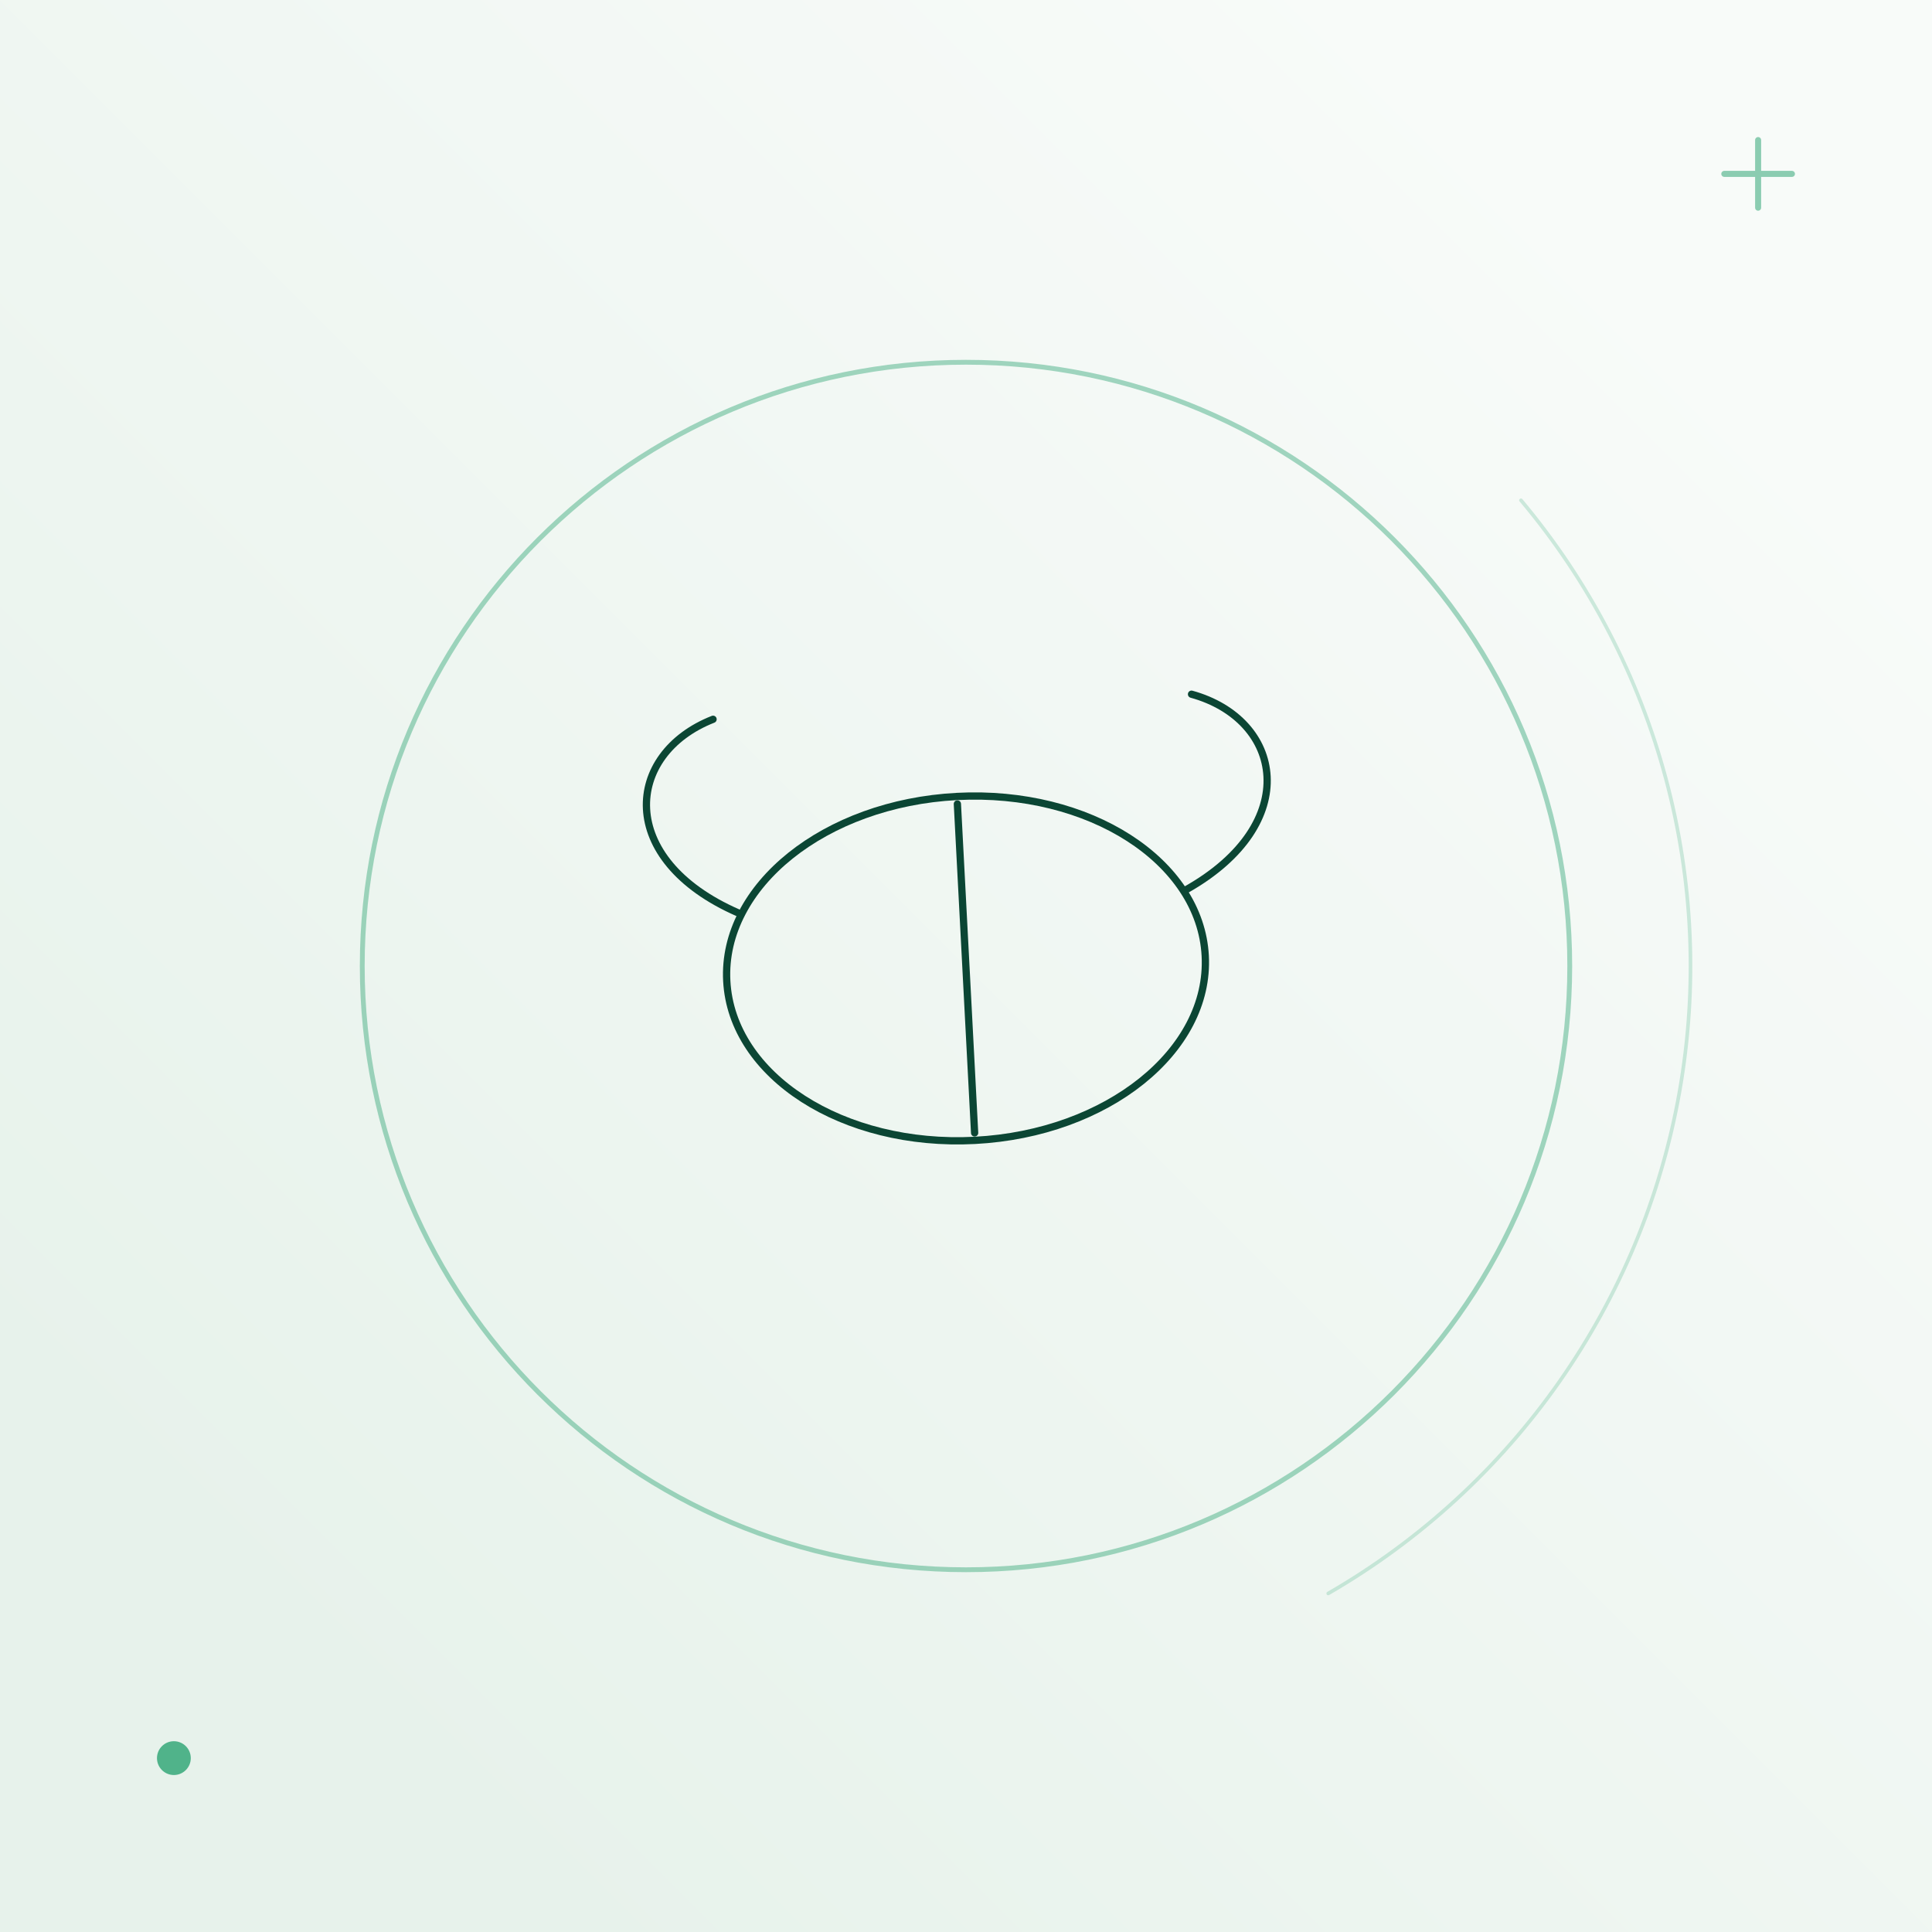
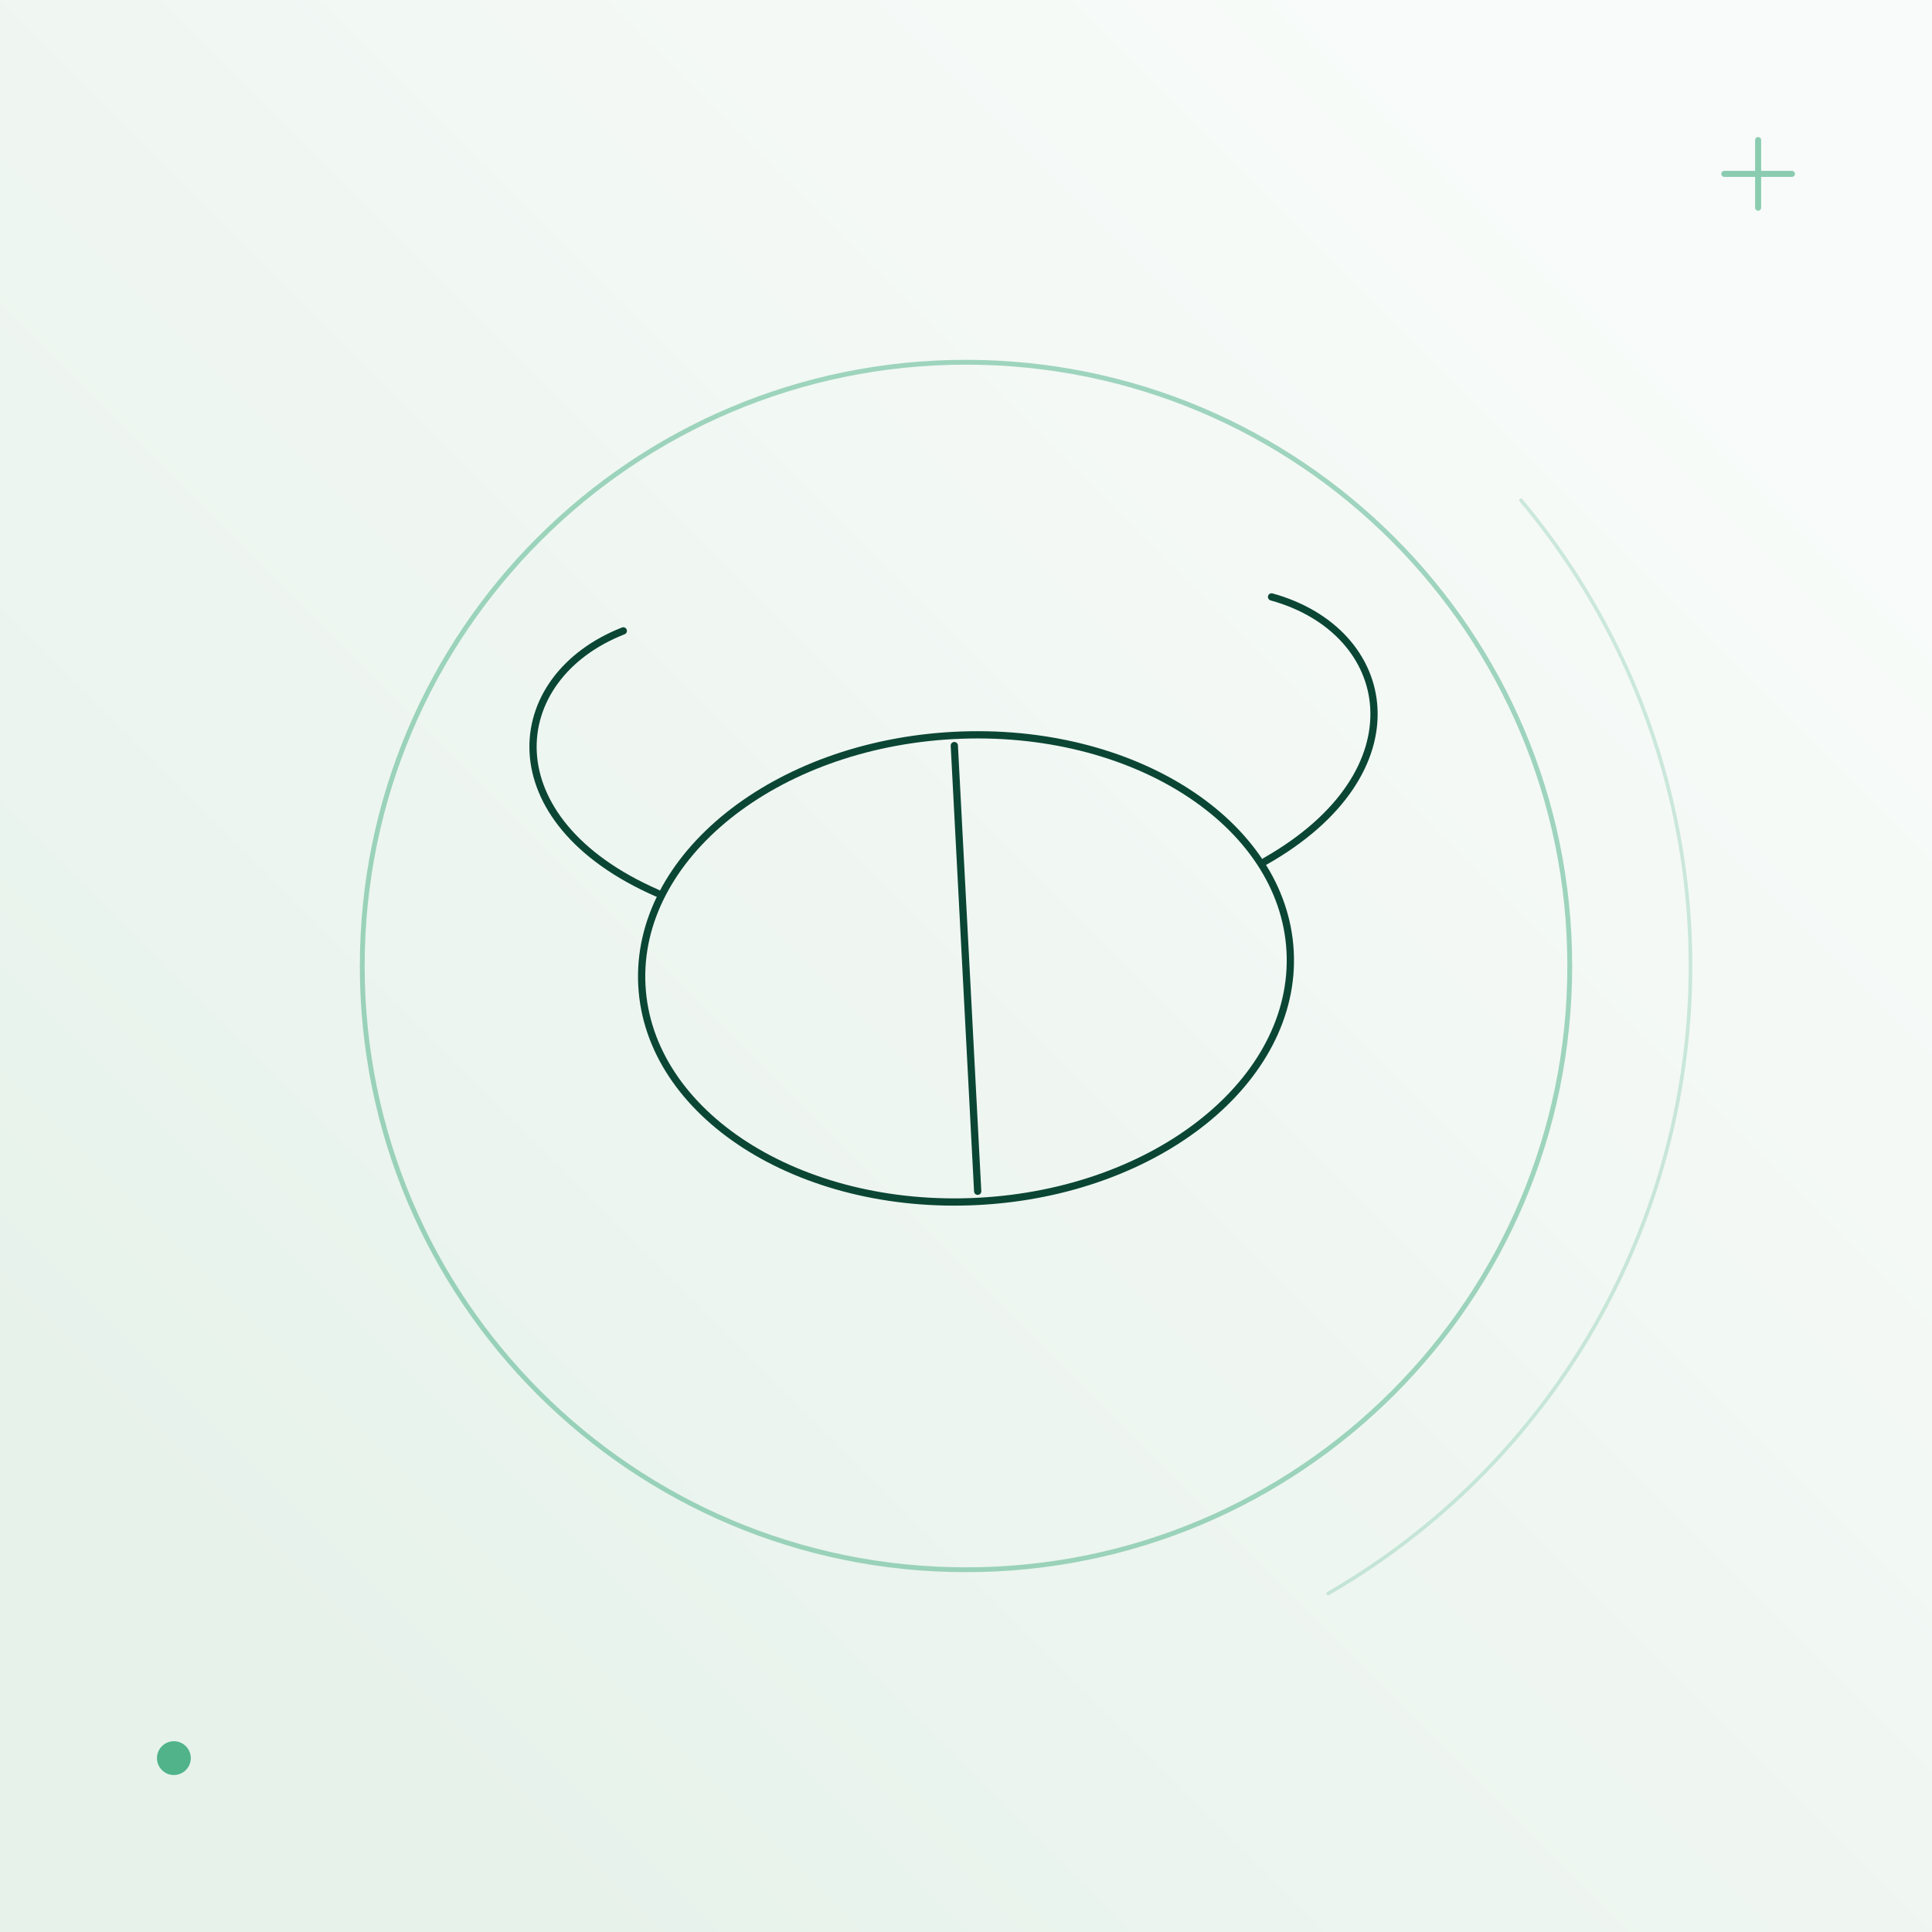
<svg xmlns="http://www.w3.org/2000/svg" width="800" height="800" viewBox="0 0 800 800" shape-rendering="geometricPrecision">
  <defs>
    <linearGradient id="bg" x1="0.85" y1="0.15" x2="0.15" y2="0.85">
      <stop offset="0%" stop-color="#F8FBF9" />
      <stop offset="100%" stop-color="#E7F2EB" />
    </linearGradient>
  </defs>
  <rect width="800" height="800" fill="url(#bg)" />
  <path d="M 629.81 207.16 A 300 300 0 0 1 550 659.81" fill="none" stroke="#1E9E6A" stroke-width="1.5" stroke-linecap="round" opacity="0.2" />
  <circle cx="400" cy="400" r="250" fill="none" stroke="#1E9E6A" stroke-width="2" opacity="0.4" />
-   <g transform="translate(400 401) rotate(-3) scale(1.55)" fill="none" stroke="#0B4634" stroke-width="1.94" stroke-linecap="round" stroke-linejoin="round" opacity="1">
+   <g transform="translate(400 401) rotate(-3) scale(2.1)" fill="none" stroke="#0B4634" stroke-width="1.43" stroke-linecap="round" stroke-linejoin="round" opacity="1">
    <ellipse cx="0" cy="0" rx="64" ry="46" />
    <path d="M 0 -44 V 44" />
    <path d="M -60 -18 C -92 -34 -88 -62 -64 -70" />
    <path d="M 60 -18 C 92 -34 88 -62 64 -70" />
  </g>
  <circle cx="72" cy="728" r="7" fill="#1E9E6A" opacity="0.75" />
  <path d="M 714 72 H 742 M 728 58 V 86" stroke="#1E9E6A" stroke-width="2.5" stroke-linecap="round" opacity="0.5" />
</svg>
